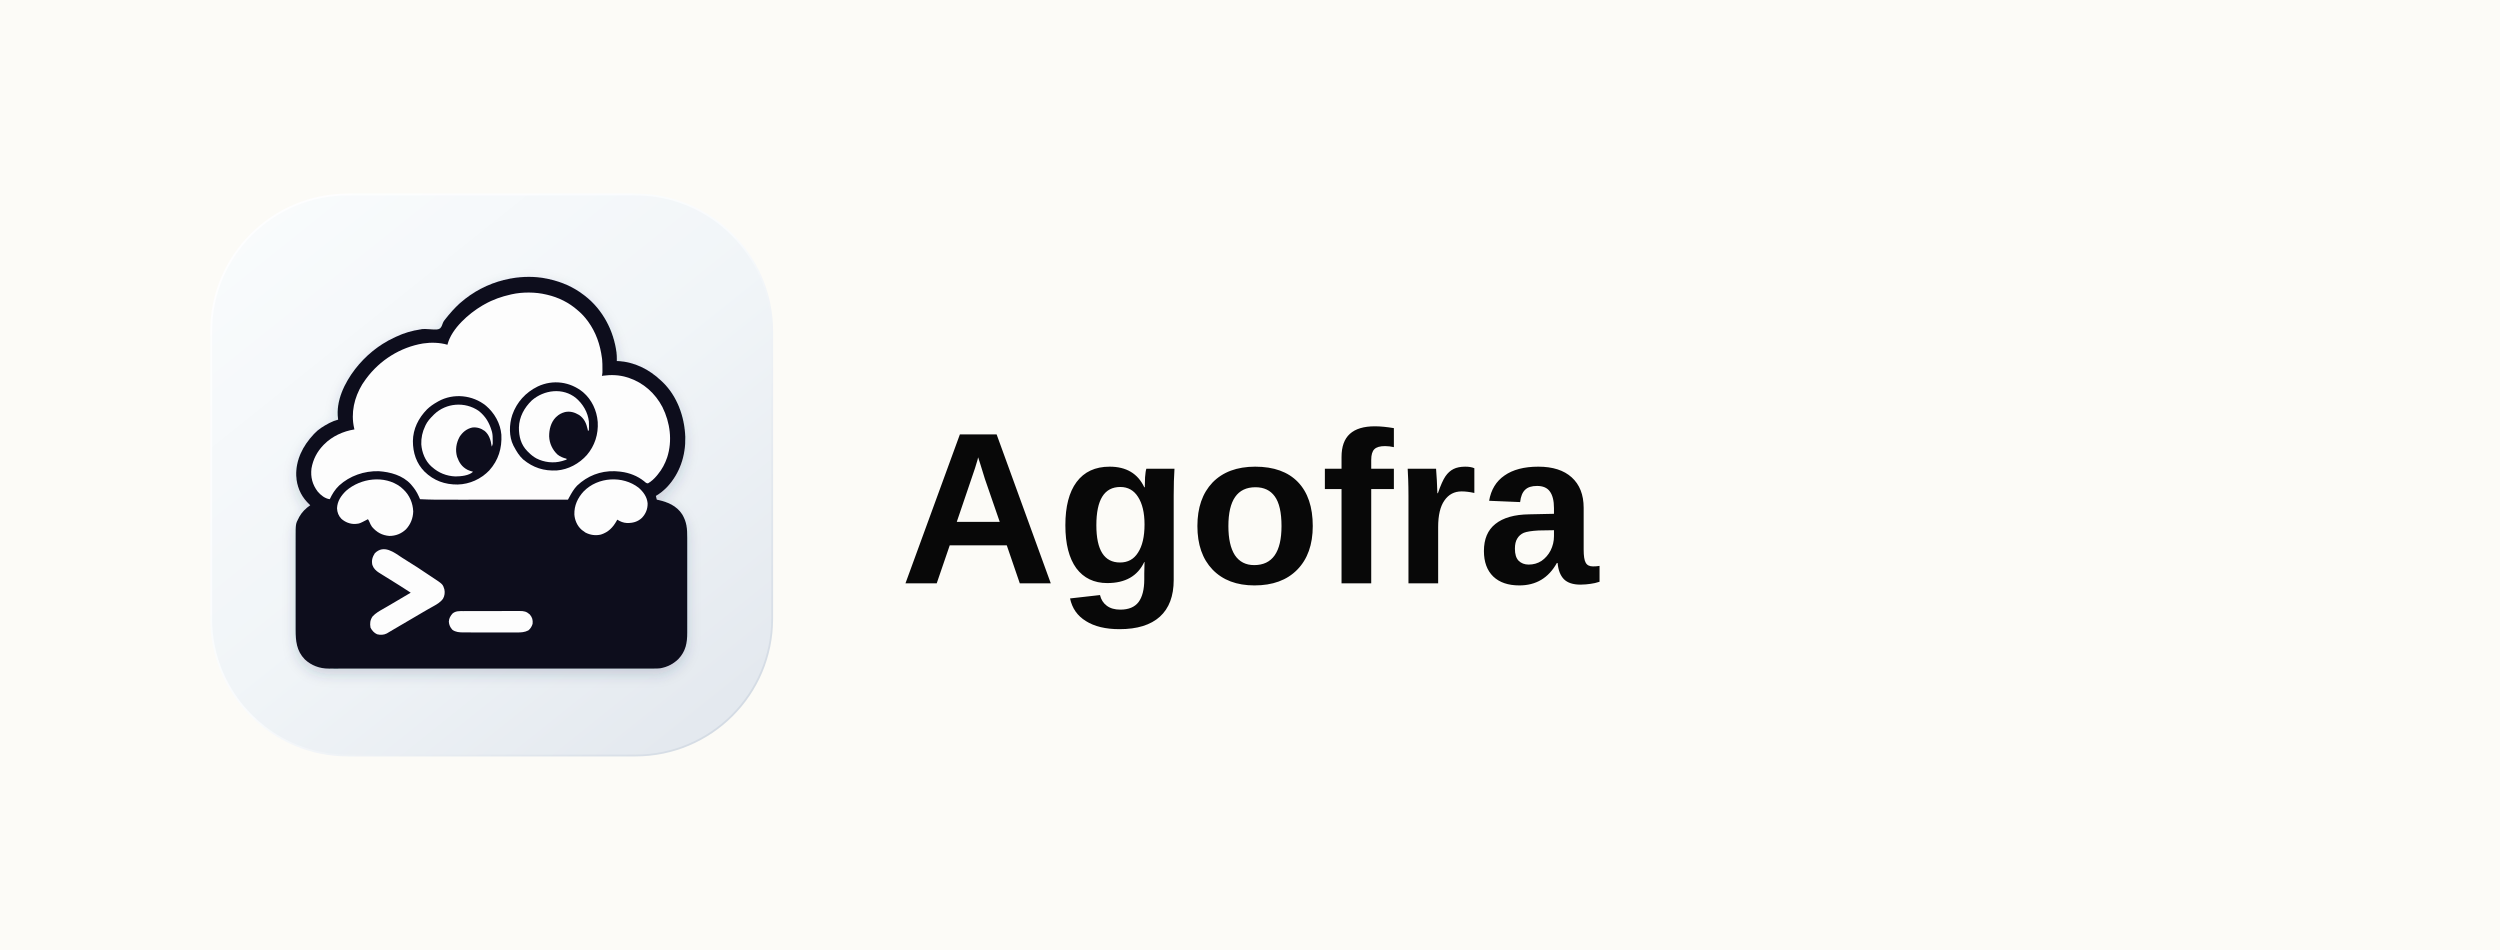
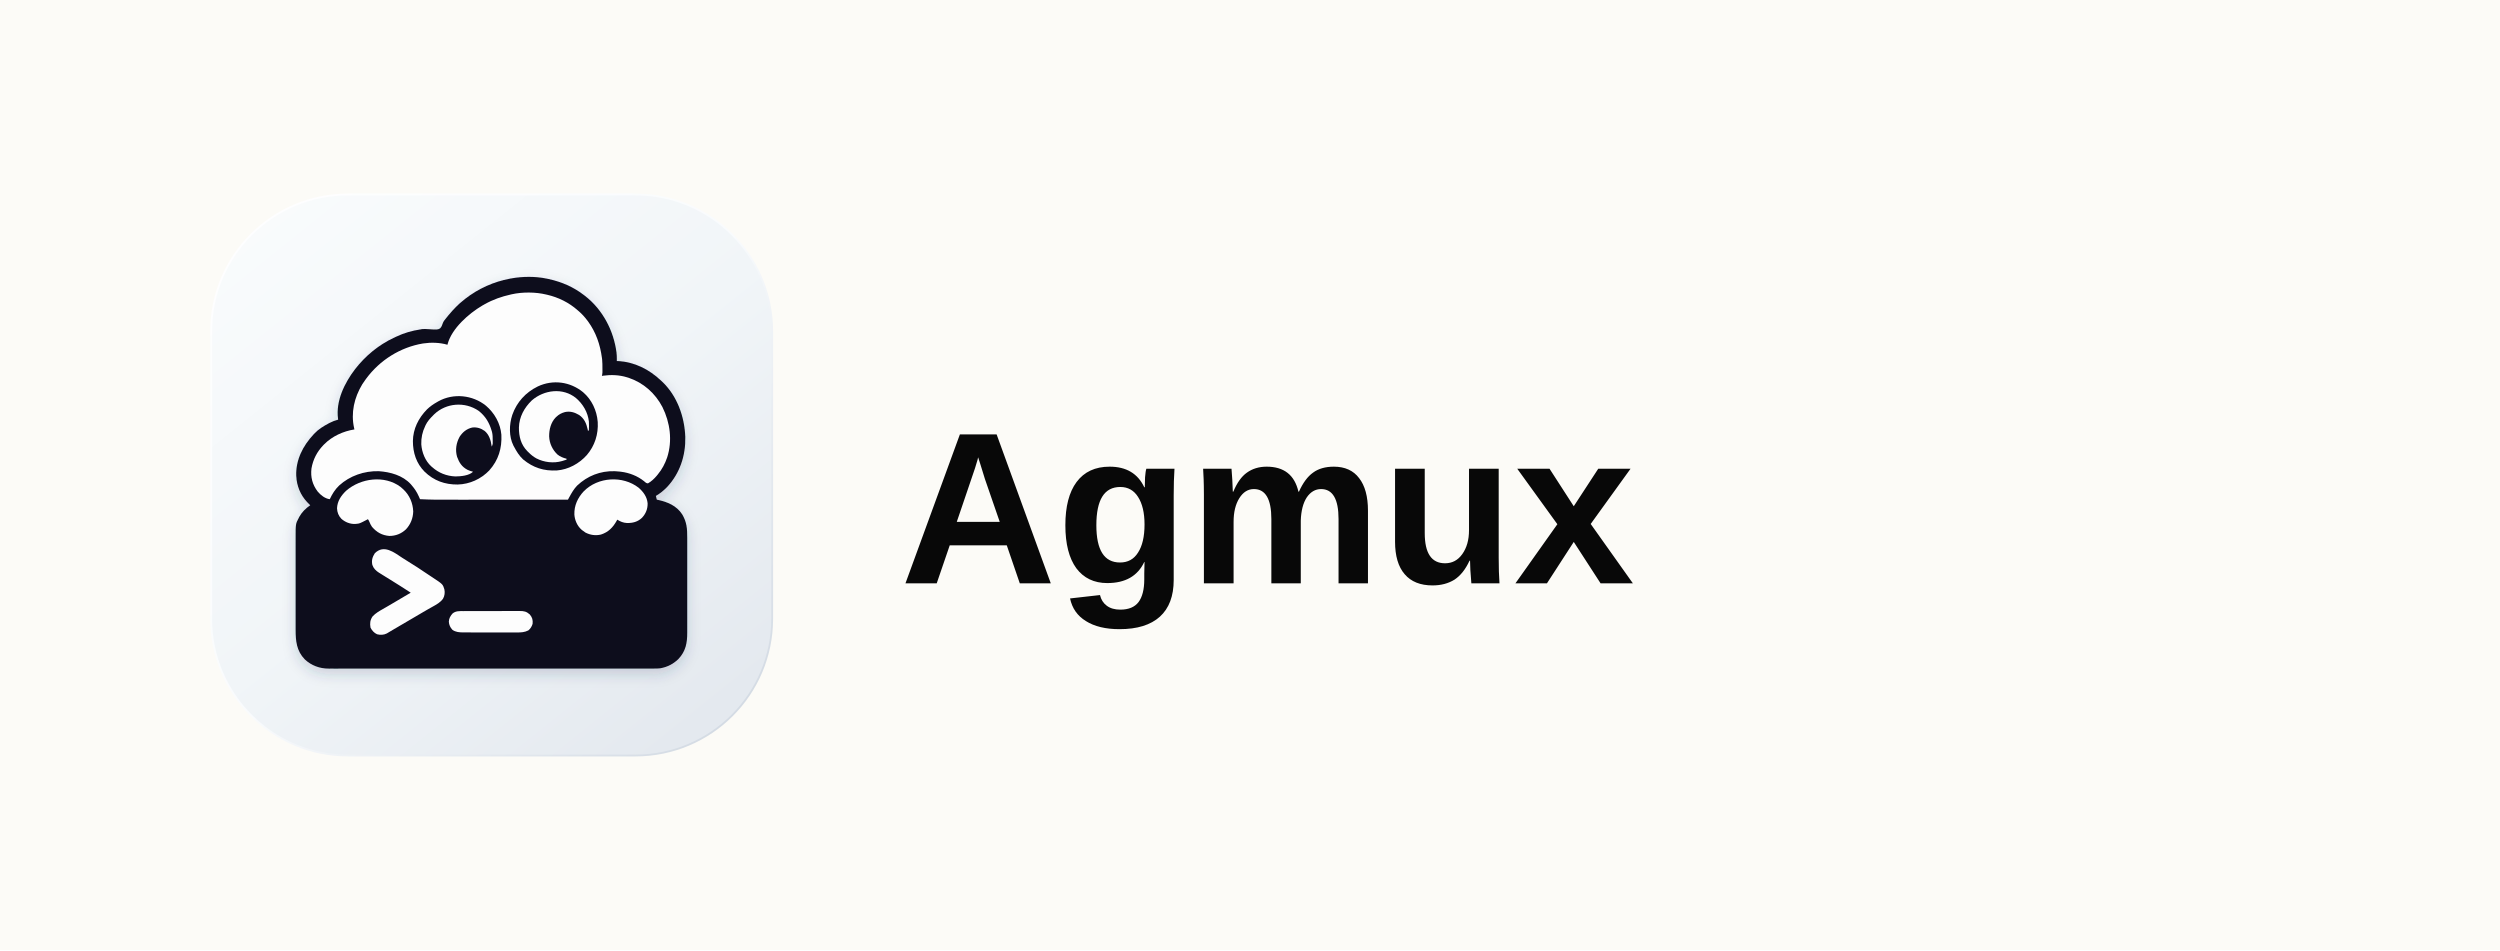
<svg xmlns="http://www.w3.org/2000/svg" width="150" height="57" viewBox="0 0 150 57">
  <rect width="150" height="57" fill="#FCFBF7" />
  <g transform="translate(12 11) scale(0.02791069)">
    <defs>
      <linearGradient id="tile" x1="0" y1="0" x2="0.8" y2="1">
        <stop offset="0" stop-color="#FAFCFD" />
        <stop offset="0.55" stop-color="#F1F5F8" />
        <stop offset="1" stop-color="#E4E9EF" />
      </linearGradient>
      <linearGradient id="edge" x1="0" y1="0" x2="1" y2="1">
        <stop offset="0" stop-color="#FFFFFF" />
        <stop offset="0.5" stop-color="#F9FBFD" />
        <stop offset="1" stop-color="#CED6E0" />
      </linearGradient>
      <filter id="soft-shadow" x="-10%" y="-10%" width="120%" height="125%" color-interpolation-filters="sRGB">
        <feDropShadow dx="0" dy="12" stdDeviation="14" flood-color="#33405F" flood-opacity="0.18" />
      </filter>
    </defs>
    <rect x="24" y="24" width="1206" height="1206" rx="294" fill="url(#tile)" stroke="url(#edge)" stroke-width="4" />
    <g filter="url(#soft-shadow)">
      <path d="M0 0 C0.95 0.2 1.89 0.4 2.87 0.6 C30.46 6.55 56.65 17.58 79 35 C79.45 35.33 79.45 35.33 81.7 37.03 C119.64 66.58 143.22 111.27 149.35 158.71 C149.83 163.19 150.12 167.61 150.06 172.12 C150.05 173.06 150.04 173.99 150.04 174.95 C150.03 175.28 150.03 175.28 150 177 C150.8 177.03 151.6 177.05 152.43 177.08 C187.77 178.84 219.59 194.91 245 219 C245.96 219.89 246.92 220.79 247.9 221.71 C279.9 252.15 295.59 296.74 297.22 340.16 C298.19 380.15 285.69 418.01 258.38 447.56 C250.92 455.23 243.25 461.6 234 467 C234.66 469.64 235.32 472.28 236 475 C237.09 475.23 238.18 475.46 239.3 475.7 C259.61 480.14 278.52 488.33 290.37 506.3 C300.59 523.22 301.44 537.63 301.39 556.94 C301.39 559.36 301.4 561.79 301.4 564.21 C301.42 570.1 301.41 575.98 301.41 581.86 C301.4 586.64 301.4 591.43 301.4 596.21 C301.4 596.9 301.4 597.58 301.4 598.28 C301.4 599.67 301.4 601.06 301.41 602.45 C301.41 615.44 301.4 628.43 301.39 641.42 C301.37 652.55 301.38 663.67 301.39 674.8 C301.41 687.74 301.41 700.69 301.4 713.64 C301.4 715.02 301.4 716.4 301.4 717.79 C301.4 718.13 301.4 718.13 301.4 719.85 C301.4 724.62 301.4 729.4 301.41 734.17 C301.42 740.6 301.41 747.04 301.39 753.47 C301.39 755.83 301.39 758.19 301.4 760.54 C301.46 783.12 298.3 801.07 282 818 C271.89 827.74 259.78 834.2 246 837 C245.2 837.17 244.41 837.35 243.59 837.52 C238.42 838.21 233.29 838.14 228.08 838.13 C226.87 838.13 225.65 838.13 224.4 838.13 C221.02 838.14 217.64 838.14 214.25 838.13 C210.58 838.13 206.9 838.14 203.23 838.14 C196.78 838.15 190.34 838.15 183.89 838.15 C174.31 838.14 164.72 838.15 155.14 838.15 C137.02 838.16 118.91 838.17 100.8 838.17 C86.81 838.17 72.82 838.17 58.83 838.17 C54.81 838.17 50.78 838.17 46.76 838.18 C46.26 838.18 46.26 838.18 43.73 838.18 C15.58 838.18 -12.57 838.19 -40.72 838.19 C-41.25 838.19 -41.25 838.19 -43.93 838.19 C-49.32 838.19 -54.7 838.19 -60.08 838.19 C-60.61 838.19 -60.61 838.19 -63.32 838.19 C-65.48 838.19 -67.64 838.19 -69.8 838.19 C-103.42 838.18 -137.04 838.19 -170.66 838.21 C-208.42 838.22 -246.19 838.23 -283.95 838.23 C-287.98 838.23 -292 838.23 -296.03 838.23 C-297.02 838.23 -298.01 838.23 -299.03 838.23 C-314.99 838.23 -330.95 838.24 -346.91 838.24 C-362.95 838.25 -378.99 838.25 -395.02 838.25 C-404.55 838.24 -414.08 838.24 -423.61 838.25 C-429.98 838.26 -436.35 838.26 -442.71 838.25 C-446.34 838.25 -449.97 838.25 -453.59 838.26 C-457.5 838.26 -461.42 838.26 -465.33 838.25 C-466.45 838.25 -467.56 838.26 -468.72 838.26 C-488.73 838.17 -506.11 831.96 -520.88 818.21 C-538.57 799.78 -540.46 778.76 -540.39 754.53 C-540.39 752.17 -540.4 749.82 -540.4 747.47 C-540.42 741.12 -540.41 734.76 -540.4 728.41 C-540.4 722.42 -540.4 716.42 -540.41 710.43 C-540.41 697.84 -540.4 685.25 -540.39 672.65 C-540.37 661.88 -540.38 651.1 -540.39 640.33 C-540.41 627.78 -540.41 615.23 -540.4 602.68 C-540.4 596.05 -540.4 589.42 -540.41 582.79 C-540.42 576.55 -540.41 570.32 -540.39 564.08 C-540.39 561.8 -540.39 559.53 -540.4 557.25 C-540.48 526.93 -540.48 526.93 -533.5 513.81 C-533.16 513.15 -532.82 512.5 -532.47 511.82 C-526.89 501.57 -518.5 493.66 -509 487 C-509.66 486.36 -510.32 485.72 -511 485.06 C-512 484.05 -513 483.02 -514 482 C-514.6 481.38 -515.21 480.76 -515.83 480.12 C-530.05 464.89 -537.87 445.74 -539 425 C-539.02 424.67 -539.02 424.67 -539.12 422.98 C-540.15 389.32 -524.53 358.96 -502 335 C-501.47 334.41 -500.95 333.82 -500.41 333.21 C-491.65 323.78 -480.47 316.96 -469.19 311 C-468.76 310.77 -468.76 310.77 -466.59 309.62 C-460.88 306.69 -455.2 304.63 -449 303 C-449.1 302.29 -449.2 301.59 -449.3 300.86 C-454.26 262.39 -435.09 223.83 -412.44 194.25 C-390.21 165.7 -361.91 142.25 -329.02 126.94 C-327.64 126.3 -326.27 125.65 -324.9 124.99 C-308.07 116.86 -290.46 111.83 -272 109 C-270.86 108.79 -269.72 108.58 -268.55 108.37 C-264.5 107.87 -260.6 108.16 -256.54 108.43 C-235.08 109.76 -235.08 109.76 -229.8 106.74 C-226.62 103.4 -225.23 99.34 -223.79 95.03 C-222.5 91.72 -220.42 89.17 -218.19 86.44 C-217.77 85.91 -217.36 85.39 -216.93 84.85 C-215.64 83.22 -214.32 81.61 -213 80 C-212.53 79.43 -212.06 78.86 -211.58 78.27 C-201.43 65.96 -190.62 54.8 -178 45 C-177.14 44.31 -176.27 43.62 -175.38 42.9 C-147.66 21.27 -114.53 6.5 -80 0 C-79.58 -0.08 -79.58 -0.08 -77.44 -0.49 C-52.63 -5.02 -24.7 -5.31 0 0 Z " fill="#0C0A1F" transform="translate(746,205)" />
      <path d="M0 0 C0.71 0.16 1.43 0.32 2.17 0.49 C26.42 6.04 49.4 17.43 68 34 C68.92 34.79 69.84 35.58 70.79 36.39 C77.28 42.08 82.81 48.12 88 55 C88.72 55.94 89.43 56.88 90.17 57.85 C107.14 81.16 116.23 107.58 120 136 C120.15 137.1 120.3 138.2 120.46 139.33 C121.17 146.01 121.09 152.73 121.12 159.44 C121.13 160.4 121.13 161.36 121.14 162.35 C121.14 163.26 121.14 164.18 121.13 165.12 C121.13 165.53 121.13 165.53 121.13 167.6 C120.99 170.15 120.56 172.52 120 175 C120.87 174.84 121.74 174.68 122.64 174.52 C139.53 172.13 157.7 172.87 174 178 C175.22 178.37 176.45 178.75 177.71 179.13 C209.26 189.64 234.9 212.58 250.13 242.04 C266.71 275.36 271.83 314.34 260.31 350.12 C255.62 363.79 249.26 375.85 240 387 C239.29 387.87 238.58 388.75 237.85 389.64 C232.47 395.96 226.27 401.9 219 406 C215.34 405.93 213.35 403.78 210.69 401.44 C196.83 390.13 178.72 383.14 161 381 C160.56 380.95 160.56 380.95 158.35 380.67 C155.56 380.37 152.79 380.16 150 380 C149.06 379.95 148.12 379.89 147.16 379.84 C116.6 378.97 88.87 389.9 66.75 410.75 C59.66 418.09 54.71 426.82 49.86 435.74 C49.33 436.72 48.79 437.71 48.24 438.73 C47.83 439.48 47.42 440.23 47 441 C11.4 441.02 -24.2 441.04 -59.8 441.05 C-64.03 441.05 -68.25 441.05 -72.47 441.05 C-73.31 441.06 -74.15 441.06 -75.02 441.06 C-88.55 441.06 -102.08 441.07 -115.61 441.08 C-129.54 441.09 -143.47 441.09 -157.4 441.09 C-165.2 441.1 -173 441.1 -180.81 441.11 C-244.13 441.16 -244.13 441.16 -271 440 C-271.23 439.47 -271.46 438.95 -271.7 438.41 C-272 437.72 -272.3 437.03 -272.61 436.31 C-272.91 435.63 -273.21 434.95 -273.52 434.24 C-277.56 425.1 -282.47 417.53 -289 410 C-289.62 409.27 -290.25 408.53 -290.89 407.77 C-308.36 388.75 -334.87 381.47 -359.82 379.81 C-390.92 379.05 -421.83 389.62 -444.81 410.56 C-453.86 419.22 -459.7 428.74 -465 440 C-475.15 438.85 -484.6 431.29 -491.03 423.57 C-502.31 408.76 -506.6 392.55 -504.38 374 C-501.06 354.64 -492.52 338.11 -479 324 C-478.54 323.52 -478.07 323.03 -477.59 322.53 C-460.25 304.8 -436.33 293.92 -412 290 C-412.22 289.15 -412.43 288.29 -412.66 287.41 C-420.07 254.14 -412.41 221.57 -395.06 192.79 C-393.11 189.8 -391.09 186.89 -389 184 C-388.26 182.98 -387.53 181.95 -386.77 180.9 C-357.48 141.16 -313.46 113.41 -264.71 105.25 C-247.4 102.64 -228.87 103.08 -212 108 C-211.87 107.41 -211.74 106.83 -211.61 106.23 C-202.43 72.58 -166.1 40.86 -137.36 23.89 C-136.8 23.58 -136.8 23.58 -134 22 C-133.37 21.64 -132.73 21.28 -132.08 20.91 C-114.27 10.85 -95.94 4.48 -76 0 C-75.22 -0.18 -74.43 -0.36 -73.62 -0.55 C-50.73 -5.59 -22.78 -5.52 0 0 Z " fill="#FDFDFD" transform="translate(744,239)" />
      <path d="M0 0 C18.34 15.73 31.09 37.97 33.15 62.38 C34.6 91.34 26.85 117.01 7.28 138.95 C-10.55 157.64 -34.92 168.74 -60.68 169.42 C-88.23 169.65 -111.86 161.29 -131.91 141.86 C-149.77 123.84 -157.02 100.99 -157.04 76.12 C-156.73 49.86 -145.16 26.79 -126.94 8.1 C-120.17 1.52 -112.99 -3.44 -104.72 -8.05 C-103.95 -8.51 -103.18 -8.96 -102.38 -9.44 C-69.9 -27.48 -28.56 -23.09 0 0 Z " fill="#0C0A1F" transform="translate(614.7227,478.0469)" />
      <path d="M0 0 C18.69 16.01 29.48 39.51 31.38 63.88 C32.96 90.07 25.05 115.22 7.79 135.18 C-8.77 153.54 -31.74 166.17 -56.6 168.11 C-84.59 169.49 -107.32 162.28 -128.94 144.44 C-137.5 136.57 -143.23 127.03 -148.62 116.88 C-148.83 116.5 -148.83 116.5 -149.88 114.61 C-159.78 94.92 -159.04 69.22 -152.3 48.72 C-142.73 21.25 -123.65 0.37 -97.58 -12.44 C-64.94 -27.84 -27.75 -22.8 0 0 Z " fill="#0C0A1F" transform="translate(823.625,449.125)" />
      <path d="M0 0 C5.89 3.87 11.82 7.64 17.86 11.27 C27.01 16.79 35.87 22.72 44.73 28.69 C48.06 30.92 51.41 33.14 54.76 35.35 C56.57 36.56 58.39 37.76 60.2 38.96 C61.37 39.74 62.55 40.51 63.72 41.28 C86.68 56.42 86.68 56.42 90.11 67.58 C91.5 74.39 90.69 81.6 87.18 87.66 C81.54 95.69 72.62 100.43 64.24 105.08 C63.07 105.74 61.9 106.4 60.73 107.06 C58.43 108.37 56.13 109.67 53.82 110.96 C50 113.12 46.2 115.34 42.43 117.58 C41.09 118.37 39.76 119.16 38.42 119.94 C37.7 120.37 36.98 120.8 36.23 121.23 C30.82 124.42 25.4 127.59 19.99 130.77 C18.75 131.5 17.5 132.22 16.26 132.95 C14.36 134.07 12.46 135.18 10.56 136.29 C5.99 138.97 1.42 141.65 -3.16 144.33 C-5.09 145.47 -7.03 146.6 -8.96 147.74 C-10.18 148.45 -11.4 149.17 -12.62 149.88 C-15.42 151.53 -18.23 153.17 -21.04 154.81 C-23.24 156.1 -25.43 157.41 -27.62 158.72 C-28.69 159.35 -29.75 159.98 -30.85 160.63 C-31.8 161.2 -32.74 161.77 -33.72 162.35 C-39.93 165.66 -47.83 165.88 -54.58 164.09 C-60.96 161.26 -65.56 156.04 -68.7 149.89 C-70.34 140.62 -69.65 133.58 -64.26 125.7 C-57.87 118.81 -49.99 114.3 -41.89 109.7 C-40.61 108.97 -39.33 108.23 -38.06 107.5 C-36.09 106.36 -34.12 105.23 -32.15 104.09 C-25.4 100.22 -18.7 96.25 -12.01 92.27 C-9.8 90.96 -7.59 89.64 -5.38 88.33 C-4.35 87.72 -3.32 87.11 -2.25 86.47 C4.4 82.53 11.07 78.62 17.74 74.7 C3.19 65.24 -11.44 55.9 -26.21 46.79 C-29.72 44.63 -33.23 42.45 -36.73 40.28 C-38.4 39.24 -40.07 38.21 -41.75 37.17 C-44.07 35.74 -46.39 34.29 -48.7 32.83 C-49.04 32.62 -49.04 32.62 -50.76 31.57 C-57.16 27.5 -62.41 22.29 -64.79 14.94 C-66.83 5.29 -64.68 -1.92 -59.51 -10.05 C-39.92 -29.63 -18.16 -11.95 0 0 Z " fill="#FDFDFD" transform="translate(435.2622,805.2954)" />
      <path d="M0 0 C1.38 1.16 2.73 2.35 4.06 3.56 C4.44 3.9 4.44 3.9 6.36 5.61 C19.59 18.09 26.6 34.66 27.44 52.75 C27.08 67.39 21.79 80.77 11.75 91.44 C1.7 100.84 -10.16 105.56 -23.94 105.56 C-39.58 104.26 -50.96 97.85 -61.15 86.04 C-63.66 82.57 -65.32 78.9 -66.93 74.95 C-67.94 72.56 -67.94 72.56 -69.94 69.56 C-70.99 70.12 -72.04 70.67 -73.12 71.24 C-87.95 78.95 -87.95 78.95 -94.94 79.56 C-95.65 79.63 -96.36 79.7 -97.09 79.77 C-108.24 80.3 -118.65 76.06 -126.98 68.78 C-133.07 62.45 -136.07 54.83 -136.38 46.06 C-135.68 30.71 -127.77 19.02 -116.94 8.56 C-85.54 -18.9 -34.39 -25.59 0 0 Z " fill="#FDFDFD" transform="translate(430.9375,652.4375)" />
      <path d="M0 0 C10.08 8.84 18.04 19.66 19.24 33.35 C19.55 45.52 15.45 55.59 7.22 64.56 C-2.09 73.4 -12.69 76.04 -25.16 75.84 C-33.09 75.39 -39.35 72.82 -46 68.62 C-46.4 69.38 -46.8 70.13 -47.21 70.9 C-55.25 85.37 -65.06 95.48 -81 100.62 C-92.5 103.41 -104.08 101.75 -114.54 96.3 C-116.82 94.87 -118.91 93.33 -121 91.62 C-121.69 91.07 -122.37 90.52 -123.08 89.95 C-132.17 81.82 -137.36 69.68 -138.21 57.64 C-138.81 38.37 -131.08 21.67 -118.12 7.75 C-87.65 -23.42 -34.32 -26.61 0 0 Z " fill="#FDFDFD" transform="translate(943,654.375)" />
      <path d="M0 0 C14.53 11.28 22.96 25.55 28 42.93 C28.25 43.75 28.5 44.57 28.75 45.41 C30.24 51.3 30.2 57.27 30.25 63.31 C30.25 63.75 30.25 63.75 30.28 65.98 C30.27 66.82 30.27 67.66 30.27 68.52 C30.26 69.27 30.26 70.03 30.26 70.8 C29.97 73.2 29.19 74.84 28 76.93 C27.91 76.21 27.83 75.48 27.74 74.73 C26.09 62.93 22.34 51.13 12.97 43.22 C4.96 37.45 -4.13 34.61 -14 35.93 C-25.83 38.75 -34.51 45.77 -41 55.93 C-48.24 69.22 -50.58 84.06 -46.38 98.75 C-41.89 111.36 -35.95 120.49 -23.88 126.81 C-19.98 128.61 -16.17 129.94 -12 130.93 C-20.47 139.4 -38.57 140.97 -50.02 141.03 C-68.9 140.22 -85.95 133.57 -100 120.93 C-100.61 120.42 -101.22 119.9 -101.85 119.36 C-115 107.42 -122.01 89.39 -123.29 72.01 C-123.75 58.23 -120.99 45.37 -115 32.93 C-114.58 32.02 -114.16 31.11 -113.73 30.17 C-109.79 22.22 -104.21 16.13 -98 9.93 C-97.19 9.12 -96.39 8.3 -95.56 7.46 C-69.76 -17.28 -29.27 -20.16 0 0 Z " fill="#FDFDFD" transform="translate(599,489.0664)" />
      <path d="M0 0 C15.02 12.99 25.37 30.44 27.64 50.35 C28.02 56.69 27.89 63.01 27.64 69.35 C27.31 69.52 27.31 69.52 25.64 70.35 C25.43 69.32 25.23 68.3 25.01 67.24 C22.27 54.55 17.72 43.98 6.64 36.35 C-3.07 30.63 -12.36 27.73 -23.57 30 C-31.13 32.06 -36.7 34.94 -42.36 40.35 C-42.91 40.87 -43.46 41.4 -44.03 41.94 C-54.26 52.74 -57.91 67.83 -57.78 82.33 C-57.22 97.42 -50.73 111.13 -39.75 121.45 C-33.99 126.03 -27.47 128.65 -20.36 130.35 C-20.36 131.01 -20.36 131.67 -20.36 132.35 C-22.42 133 -24.48 133.65 -26.55 134.29 C-27.7 134.65 -28.84 135.01 -30.03 135.38 C-48.07 140.64 -68.66 138.22 -85.23 129.66 C-91.76 126.07 -97.15 121.69 -102.36 116.35 C-103.13 115.62 -103.9 114.88 -104.69 114.12 C-118.51 100.09 -122.89 82.52 -122.78 63.35 C-122.21 40.56 -111.31 20.67 -95.11 5.04 C-68.6 -17.96 -28.11 -22.99 0 0 Z " fill="#FDFDFD" transform="translate(808.3594,461.6484)" />
      <path d="M0 0 C1.44 -0.01 2.87 -0.02 4.31 -0.03 C8.2 -0.05 12.08 -0.05 15.97 -0.05 C19.22 -0.05 22.47 -0.06 25.72 -0.07 C33.39 -0.08 41.06 -0.09 48.73 -0.08 C56.63 -0.07 64.53 -0.1 72.43 -0.13 C79.23 -0.17 86.03 -0.18 92.82 -0.17 C96.88 -0.17 100.93 -0.18 104.98 -0.2 C108.8 -0.22 112.61 -0.22 116.42 -0.2 C117.82 -0.2 119.21 -0.2 120.6 -0.22 C130.15 -0.31 135.81 0.83 142.86 7.26 C148.2 13.81 149.68 18.94 148.84 27.42 C147.11 33.08 144.33 37.59 139.84 41.42 C131.8 45.62 123.89 45.99 114.99 45.92 C113.63 45.93 112.28 45.93 110.92 45.94 C107.28 45.95 103.63 45.94 99.98 45.92 C96.15 45.91 92.31 45.92 88.48 45.92 C82.04 45.92 75.61 45.91 69.17 45.89 C61.75 45.86 54.33 45.86 46.91 45.87 C39.75 45.88 32.58 45.87 25.41 45.86 C22.38 45.85 19.34 45.85 16.3 45.86 C12.72 45.86 9.14 45.85 5.56 45.83 C3.63 45.82 1.71 45.83 -0.22 45.84 C-8.39 45.77 -16.74 45.26 -23.54 40.23 C-28.3 35.13 -30.78 29.71 -31.25 22.71 C-30.97 15.52 -27.88 10.48 -23.27 5.15 C-16.26 -0.59 -8.66 -0.02 0 0 Z " fill="#FDFDFD" transform="translate(566.1619,919.5801)" />
    </g>
  </g>
-   <text x="54" y="35" fill="#080808" font-family="Segoe UI, Arial, sans-serif" font-size="13" font-weight="600">Agofra</text>
+   <text x="54" y="35" fill="#080808" font-family="Segoe UI, Arial, sans-serif" font-size="13" font-weight="600">Agmux</text>
</svg>
